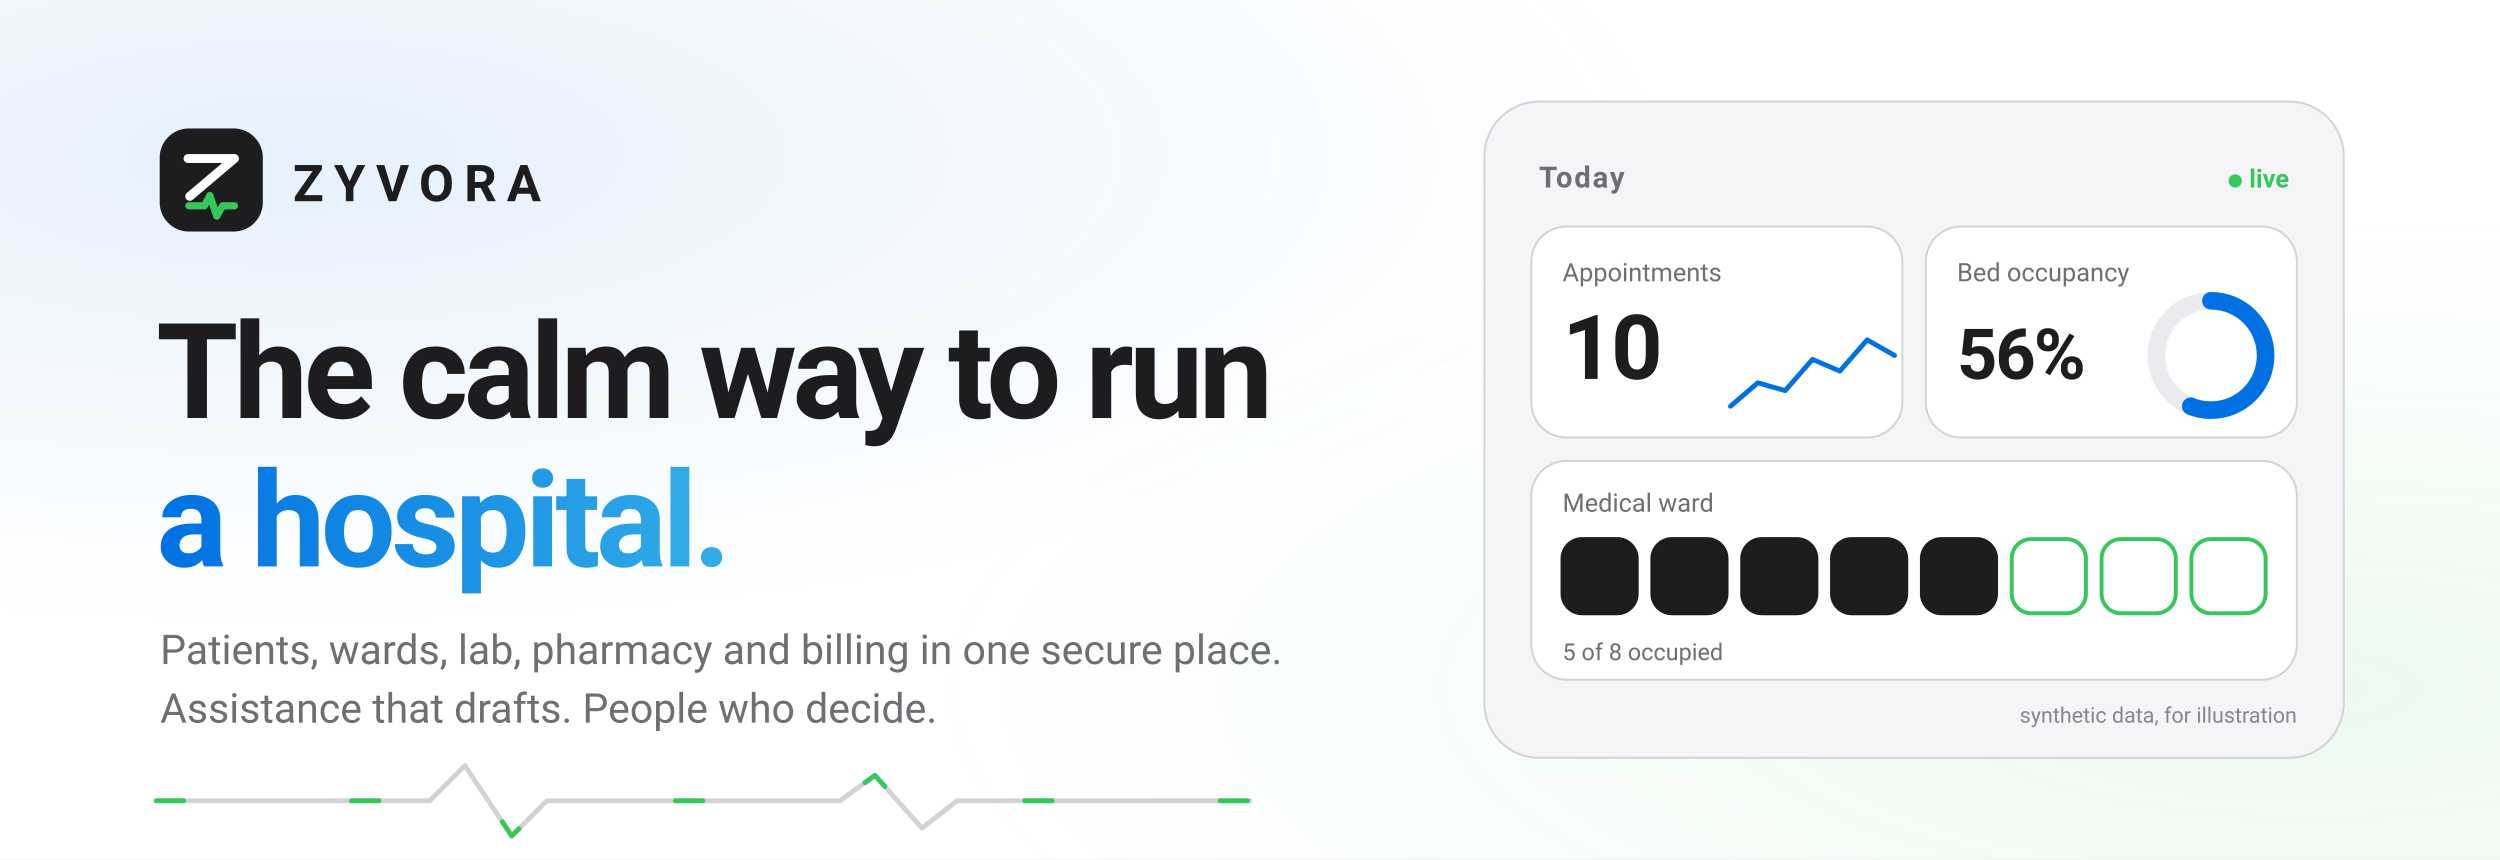
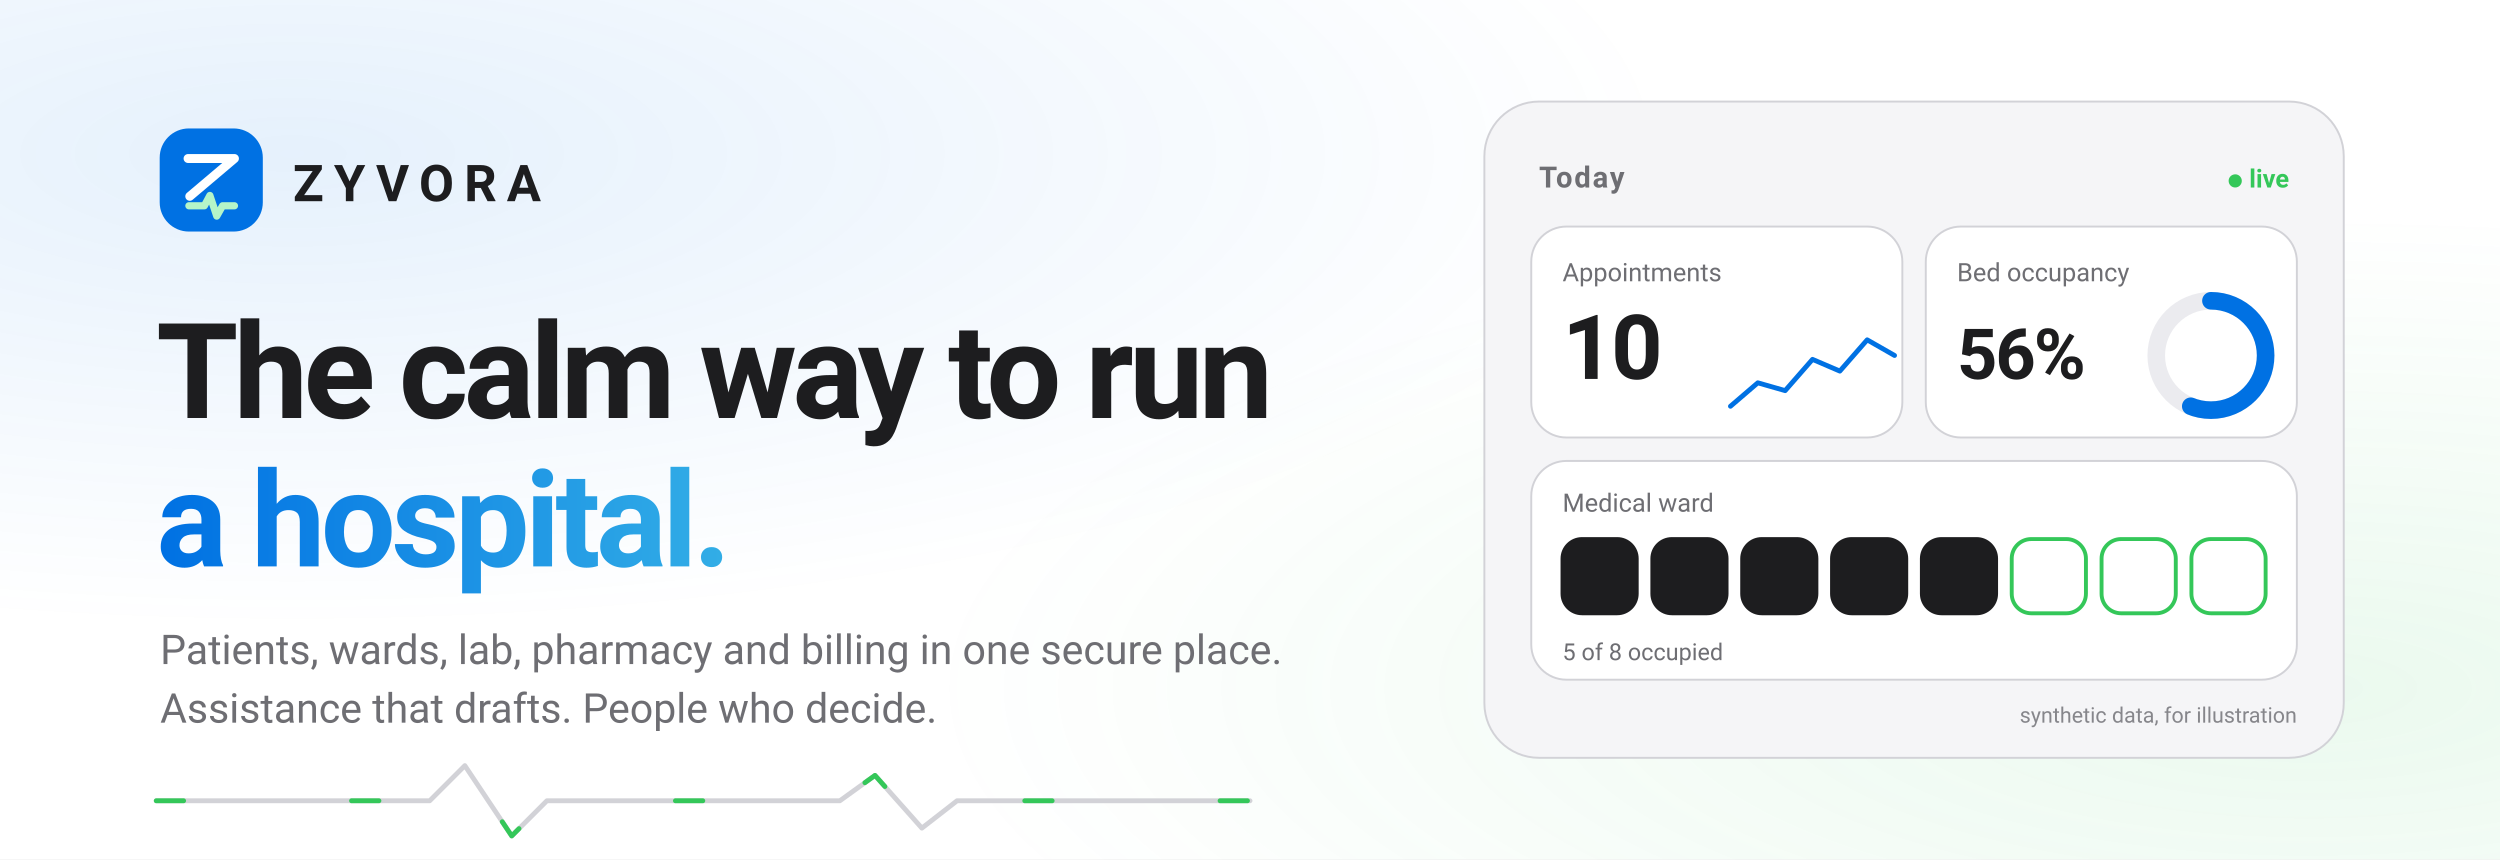
<svg xmlns="http://www.w3.org/2000/svg" viewBox="0 0 1280 440" width="1280" height="440" role="img" aria-labelledby="t d">
  <defs>
    <radialGradient id="ga" cx=".12" cy=".18" r=".55">
      <stop offset="0" stop-color="rgba(0,113,227,.10)" />
      <stop offset="1" stop-color="rgba(0,113,227,.10)" stop-opacity="0" />
    </radialGradient>
    <radialGradient id="gb" cx=".92" cy=".8" r=".55">
      <stop offset="0" stop-color="rgba(52,199,89,.10)" />
      <stop offset="1" stop-color="rgba(52,199,89,.10)" stop-opacity="0" />
    </radialGradient>
    <linearGradient id="tx" x1="0" x2="1">
      <stop offset="0" stop-color="#0071e3" />
      <stop offset="1" stop-color="#32ade6" />
    </linearGradient>
  </defs>
  <rect x="0" y="0" width="1280" height="440" rx="0" fill="#ffffff" />
  <rect x="0" y="0" width="1280" height="440" rx="0" fill="url(#ga)" />
  <rect x="0" y="0" width="1280" height="440" rx="0" fill="url(#gb)" />
  <g transform="translate(80 64) scale(0.88)">
-     <rect x="2" y="2" width="60" height="60" rx="17" fill="#1d1d1f" />
+     <rect x="2" y="2" width="60" height="60" rx="17" fill="#0071e3" />
    <path d="M18.5 19.5H45.5L19.5 41.5" fill="none" stroke="#ffffff" stroke-width="5.2" stroke-linecap="round" stroke-linejoin="round" />
-     <path d="M19 47H28L31.2 41 35.2 53 38.6 47H45.5" fill="none" stroke="#34c759" stroke-width="4.2" stroke-linecap="round" stroke-linejoin="round" />
+     <path d="M19 47H28L31.2 41 35.2 53 38.6 47H45.5" fill="none" stroke="#b5f5c8" stroke-width="4.2" stroke-linecap="round" stroke-linejoin="round" />
  </g>
  <text x="150" y="103" font-family="-apple-system,BlinkMacSystemFont,'SF Pro Display','SF Pro Text','Segoe UI',Roboto,Helvetica,Arial,sans-serif" font-size="26" font-weight="600" fill="#1d1d1f" letter-spacing="0.2em">ZYVORA</text>
  <text x="80" y="214" font-family="-apple-system,BlinkMacSystemFont,'SF Pro Display','SF Pro Text','Segoe UI',Roboto,Helvetica,Arial,sans-serif" font-size="68" font-weight="700" fill="#1d1d1f" letter-spacing="-2.4">The calm way to run</text>
  <text x="80" y="290" font-family="-apple-system,BlinkMacSystemFont,'SF Pro Display','SF Pro Text','Segoe UI',Roboto,Helvetica,Arial,sans-serif" font-size="68" font-weight="700" fill="url(#tx)" letter-spacing="-2.4">a hospital.</text>
  <text x="82" y="340" font-family="-apple-system,BlinkMacSystemFont,'SF Pro Display','SF Pro Text','Segoe UI',Roboto,Helvetica,Arial,sans-serif" font-size="21" font-weight="400" fill="#6e6e73">Patients, wards, lab, pharmacy and billing in one secure place.</text>
  <text x="82" y="370" font-family="-apple-system,BlinkMacSystemFont,'SF Pro Display','SF Pro Text','Segoe UI',Roboto,Helvetica,Arial,sans-serif" font-size="21" font-weight="400" fill="#6e6e73">Assistance that drafts. People who decide.</text>
  <g transform="translate(80 410)">
    <path d="M0 0H120L140 0 158 -18 182 18 200 0H330L350 0 368 -13 392 14 410 0H560" fill="none" stroke="#d2d2d7" stroke-width="2.5" stroke-linecap="round" stroke-linejoin="round" />
    <path d="M0 0H120L140 0 158 -18 182 18 200 0H330L350 0 368 -13 392 14 410 0H560" fill="none" stroke="#34c759" stroke-width="2.5" stroke-linecap="round" stroke-linejoin="round" path-length="100" stroke-dasharray="14 86">
      <animate attribute-name="stroke-dashoffset" from="100" to="0" dur="3.2s" repeat-count="indefinite" />
    </path>
  </g>
  <rect x="760" y="52" width="440" height="336" rx="28" fill="#f5f5f7" stroke="#d2d2d7" />
  <text x="788" y="96" font-family="-apple-system,BlinkMacSystemFont,'SF Pro Display','SF Pro Text','Segoe UI',Roboto,Helvetica,Arial,sans-serif" font-size="15" font-weight="600" fill="#6e6e73" letter-spacing="0.06em">Today</text>
  <text x="1172" y="96" font-family="-apple-system,BlinkMacSystemFont,'SF Pro Display','SF Pro Text','Segoe UI',Roboto,Helvetica,Arial,sans-serif" font-size="13" font-weight="600" fill="#34c759" text-anchor="end">● live</text>
  <rect x="784" y="116" width="190" height="108" rx="18" fill="#ffffff" stroke="#d2d2d7" />
  <text x="800" y="144" font-family="-apple-system,BlinkMacSystemFont,'SF Pro Display','SF Pro Text','Segoe UI',Roboto,Helvetica,Arial,sans-serif" font-size="13" font-weight="400" fill="#6e6e73">Appointments</text>
  <text x="800" y="194" font-family="-apple-system,BlinkMacSystemFont,'SF Pro Display','SF Pro Text','Segoe UI',Roboto,Helvetica,Arial,sans-serif" font-size="46" font-weight="700" fill="#1d1d1f" letter-spacing="-1.5">10</text>
  <path d="M104 150L118 138 132 142 146 126 160 132 174 116 188 124" transform="translate(782 58)" fill="none" stroke="#0071e3" stroke-width="2.5" stroke-linecap="round" stroke-linejoin="round" />
  <rect x="986" y="116" width="190" height="108" rx="18" fill="#ffffff" stroke="#d2d2d7" />
  <text x="1002" y="144" font-family="-apple-system,BlinkMacSystemFont,'SF Pro Display','SF Pro Text','Segoe UI',Roboto,Helvetica,Arial,sans-serif" font-size="13" font-weight="400" fill="#6e6e73">Bed occupancy</text>
  <circle cx="1132" cy="182" r="28" fill="none" stroke="#ebebef" stroke-width="9" />
  <circle cx="1132" cy="182" r="28" fill="none" stroke="#0071e3" stroke-width="9" stroke-linecap="round" stroke-dasharray="98.52 999" transform="rotate(-90 1132 182)" />
  <text x="1002" y="194" font-family="-apple-system,BlinkMacSystemFont,'SF Pro Display','SF Pro Text','Segoe UI',Roboto,Helvetica,Arial,sans-serif" font-size="36" font-weight="700" fill="#1d1d1f" letter-spacing="-1">56%</text>
  <rect x="784" y="236" width="392" height="112" rx="18" fill="#ffffff" stroke="#d2d2d7" />
  <text x="800" y="262" font-family="-apple-system,BlinkMacSystemFont,'SF Pro Display','SF Pro Text','Segoe UI',Roboto,Helvetica,Arial,sans-serif" font-size="13" font-weight="400" fill="#6e6e73">Medical ward</text>
  <rect x="800" y="276" width="38" height="38" rx="10" fill="#1d1d1f" stroke="#1d1d1f" stroke-width="2" />
  <rect x="846" y="276" width="38" height="38" rx="10" fill="#1d1d1f" stroke="#1d1d1f" stroke-width="2" />
  <rect x="892" y="276" width="38" height="38" rx="10" fill="#1d1d1f" stroke="#1d1d1f" stroke-width="2" />
  <rect x="938" y="276" width="38" height="38" rx="10" fill="#1d1d1f" stroke="#1d1d1f" stroke-width="2" />
  <rect x="984" y="276" width="38" height="38" rx="10" fill="#1d1d1f" stroke="#1d1d1f" stroke-width="2" />
  <rect x="1030" y="276" width="38" height="38" rx="10" fill="none" stroke="#34c759" stroke-width="2" />
  <rect x="1076" y="276" width="38" height="38" rx="10" fill="none" stroke="#34c759" stroke-width="2" />
  <rect x="1122" y="276" width="38" height="38" rx="10" fill="none" stroke="#34c759" stroke-width="2" />
  <text x="800" y="338" font-family="-apple-system,BlinkMacSystemFont,'SF Pro Display','SF Pro Text','Segoe UI',Roboto,Helvetica,Arial,sans-serif" font-size="12" font-weight="400" fill="#6e6e73">5 of 8 occupied</text>
  <text x="1176" y="370" font-family="-apple-system,BlinkMacSystemFont,'SF Pro Display','SF Pro Text','Segoe UI',Roboto,Helvetica,Arial,sans-serif" font-size="11" font-weight="400" fill="#86868b" text-anchor="end">synthetic data, for illustration</text>
</svg>
